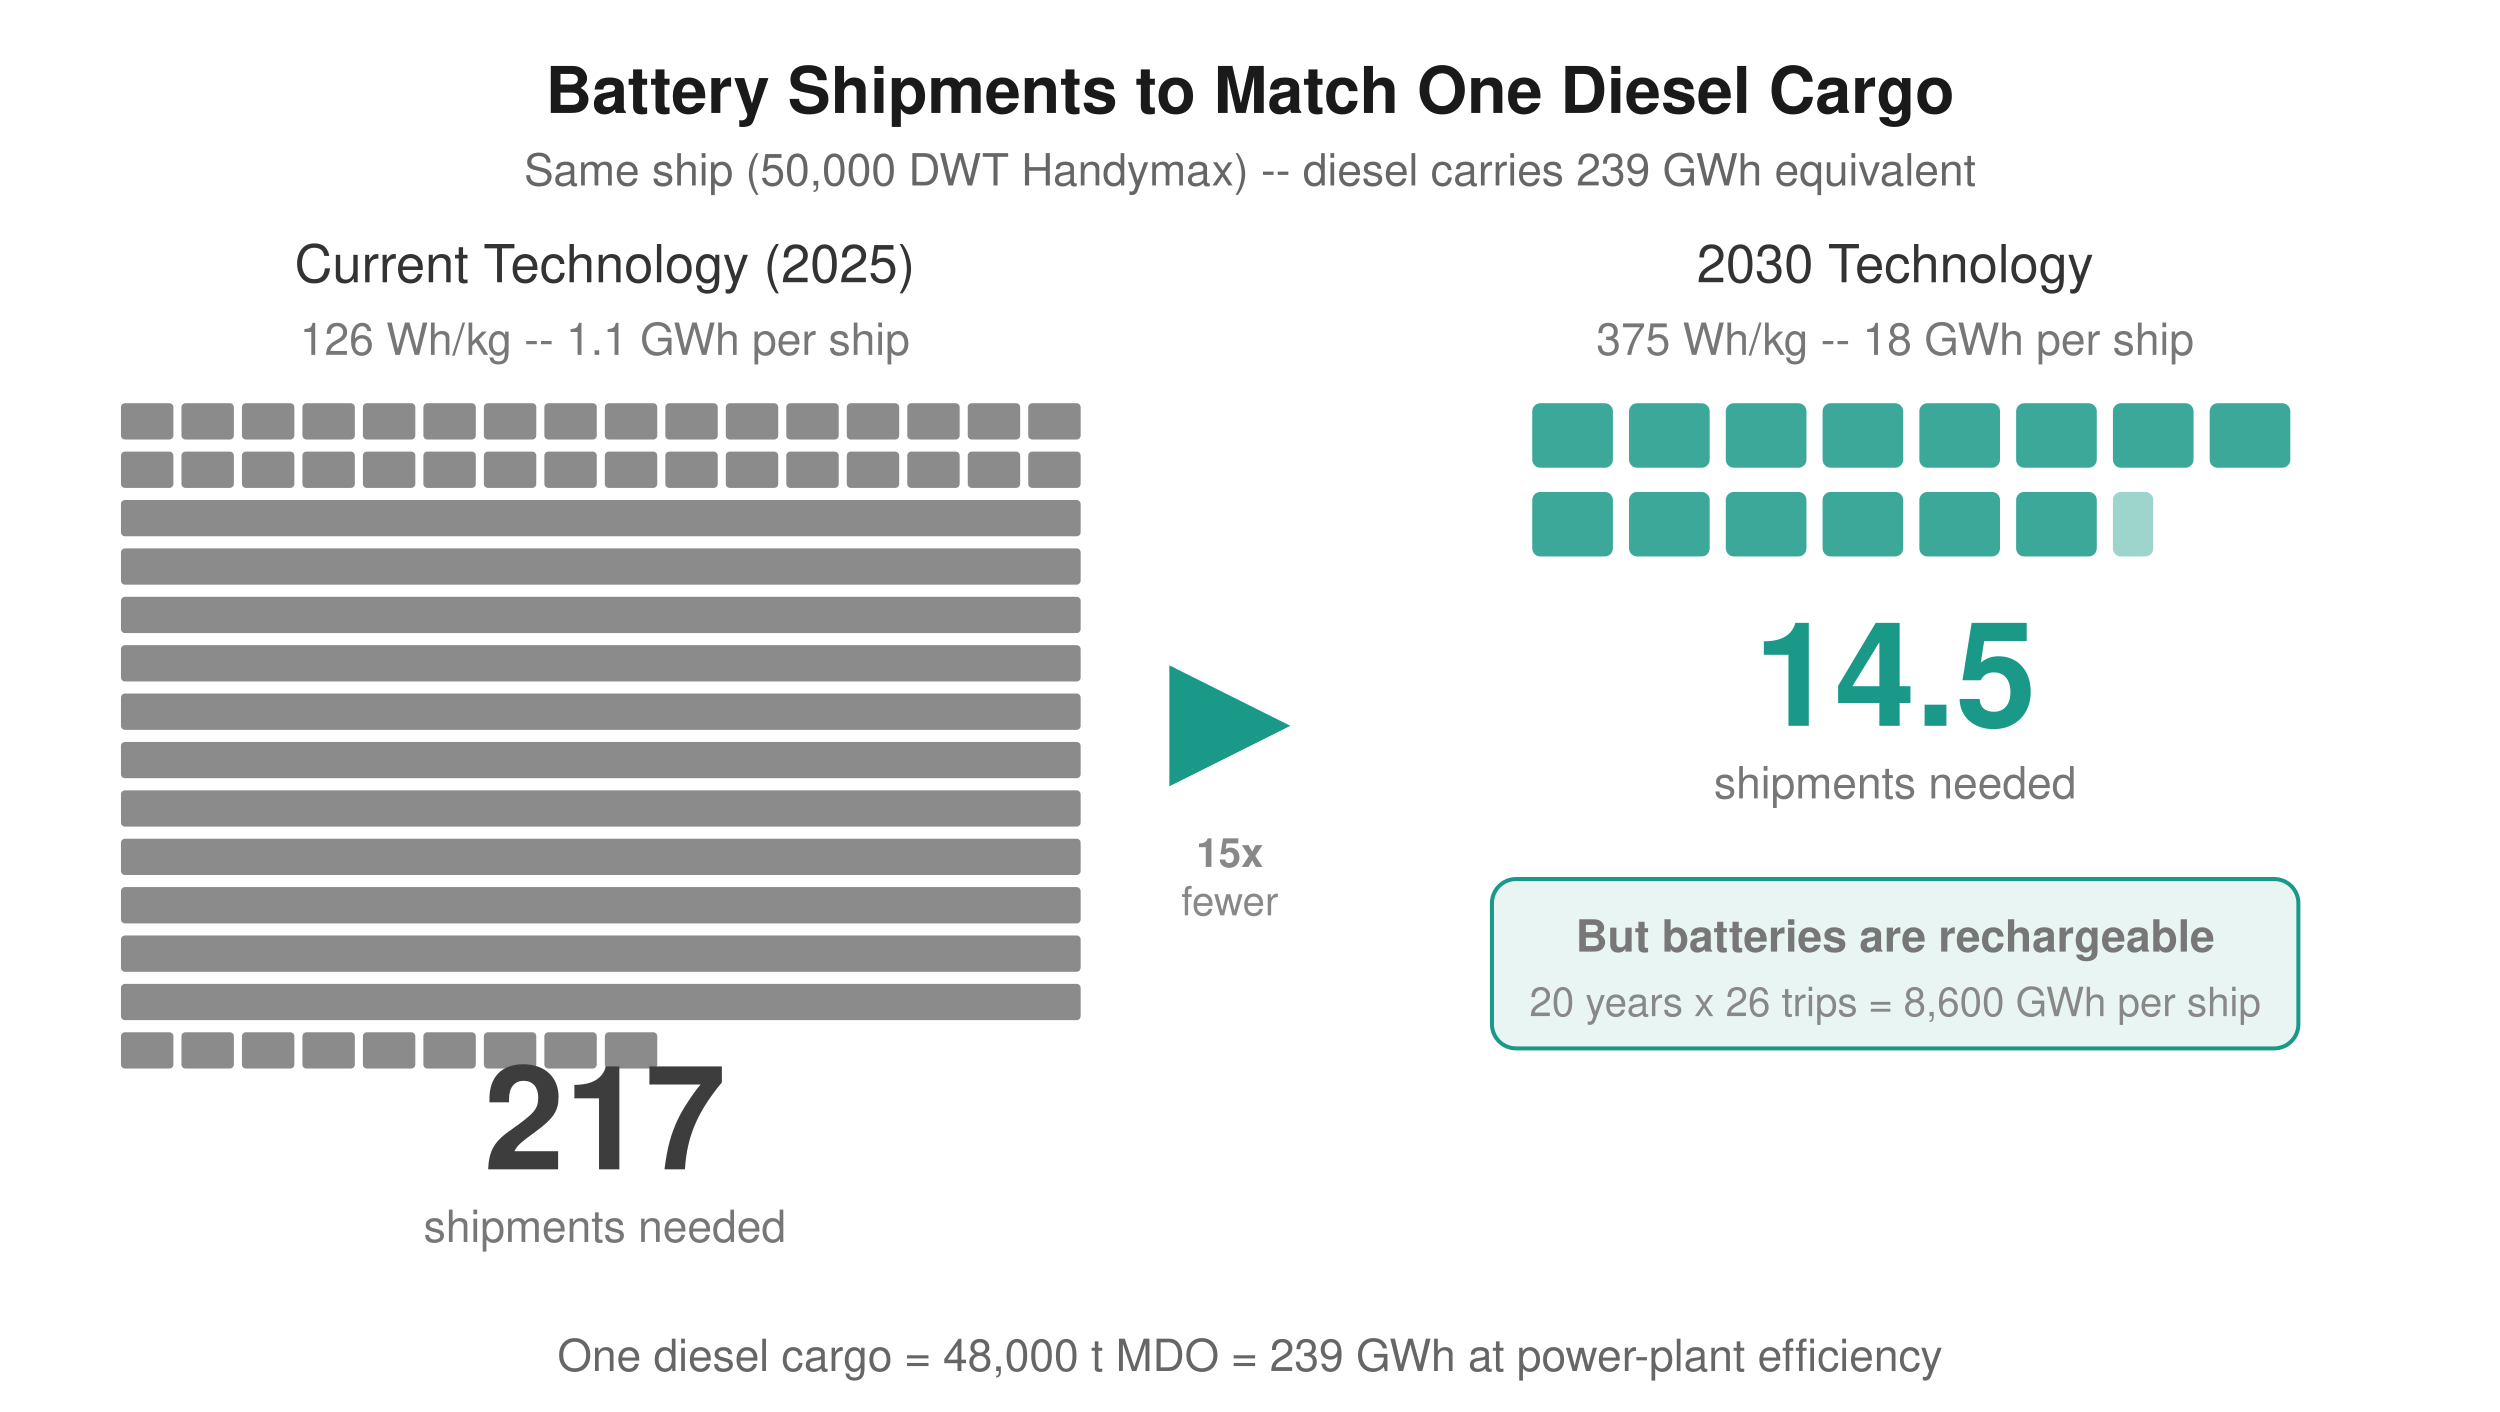
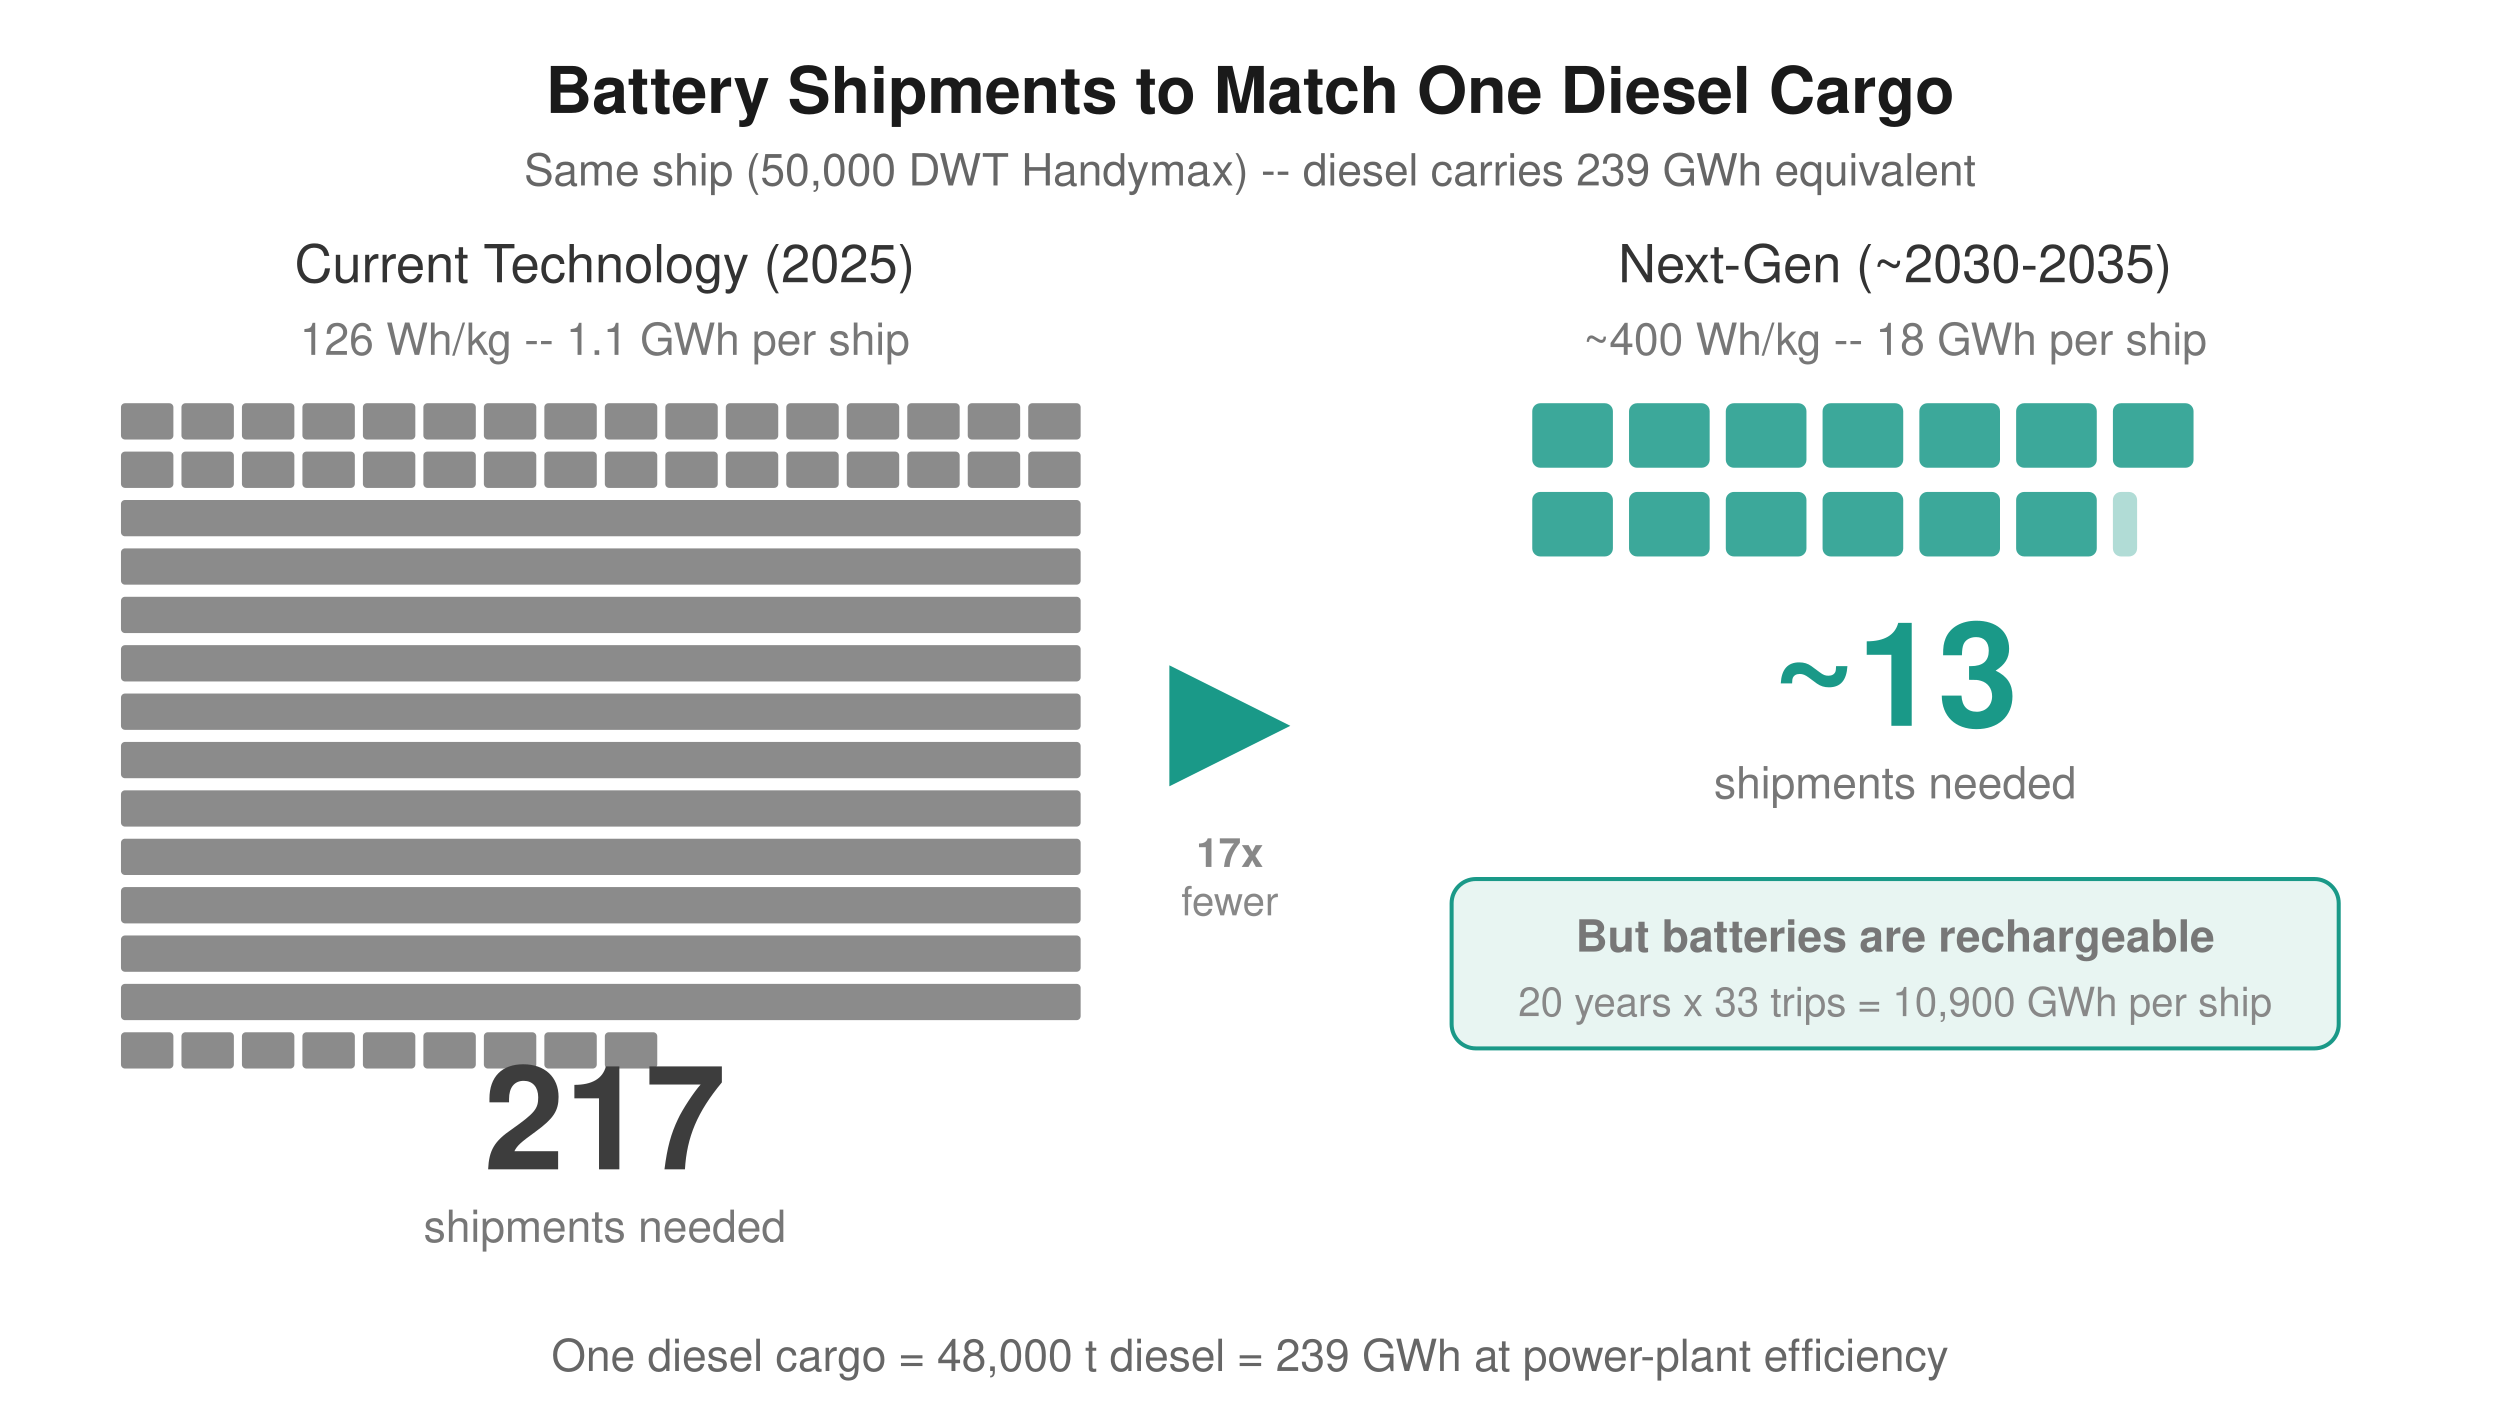
<svg xmlns="http://www.w3.org/2000/svg" viewBox="0 0 620 350">
  <style>
    text { font-family: -apple-system, 'Segoe UI', Helvetica, Arial, sans-serif; }
    .title { font-size: 16px; font-weight: 600; fill: #1a1a1a; }
    .subtitle { font-size: 11px; fill: #666; }
    .big-num { font-size: 36px; font-weight: 700; }
    .label { font-size: 13px; fill: #333; font-weight: 500; }
    .sublabel { font-size: 11px; fill: #777; }
    .note { font-size: 10px; fill: #888; }
    .arrow { fill: #1a9988; }
  </style>
  <text x="310" y="28" text-anchor="middle" class="title">Battery Shipments to Match One Diesel Cargo</text>
  <text x="310" y="46" text-anchor="middle" class="subtitle">Same ship (50,000 DWT Handymax) -- diesel carries 239 GWh equivalent</text>
  <g transform="translate(30, 70)">
    <text x="120" y="0" text-anchor="middle" class="label">Current Technology (2025)</text>
    <text x="120" y="18" text-anchor="middle" class="sublabel">126 Wh/kg -- 1.1 GWh per ship</text>
    <g transform="translate(0, 30)">
      <g fill="#3d3d3d" opacity="0.6">
        <rect x="0" y="0" width="13" height="9" rx="1" />
        <rect x="15" y="0" width="13" height="9" rx="1" />
        <rect x="30" y="0" width="13" height="9" rx="1" />
        <rect x="45" y="0" width="13" height="9" rx="1" />
        <rect x="60" y="0" width="13" height="9" rx="1" />
        <rect x="75" y="0" width="13" height="9" rx="1" />
        <rect x="90" y="0" width="13" height="9" rx="1" />
        <rect x="105" y="0" width="13" height="9" rx="1" />
        <rect x="120" y="0" width="13" height="9" rx="1" />
        <rect x="135" y="0" width="13" height="9" rx="1" />
        <rect x="150" y="0" width="13" height="9" rx="1" />
        <rect x="165" y="0" width="13" height="9" rx="1" />
        <rect x="180" y="0" width="13" height="9" rx="1" />
        <rect x="195" y="0" width="13" height="9" rx="1" />
        <rect x="210" y="0" width="13" height="9" rx="1" />
        <rect x="225" y="0" width="13" height="9" rx="1" />
        <rect x="0" y="12" width="13" height="9" rx="1" />
        <rect x="15" y="12" width="13" height="9" rx="1" />
        <rect x="30" y="12" width="13" height="9" rx="1" />
        <rect x="45" y="12" width="13" height="9" rx="1" />
        <rect x="60" y="12" width="13" height="9" rx="1" />
        <rect x="75" y="12" width="13" height="9" rx="1" />
        <rect x="90" y="12" width="13" height="9" rx="1" />
        <rect x="105" y="12" width="13" height="9" rx="1" />
        <rect x="120" y="12" width="13" height="9" rx="1" />
        <rect x="135" y="12" width="13" height="9" rx="1" />
        <rect x="150" y="12" width="13" height="9" rx="1" />
        <rect x="165" y="12" width="13" height="9" rx="1" />
        <rect x="180" y="12" width="13" height="9" rx="1" />
        <rect x="195" y="12" width="13" height="9" rx="1" />
        <rect x="210" y="12" width="13" height="9" rx="1" />
        <rect x="225" y="12" width="13" height="9" rx="1" />
        <rect x="0" y="24" width="238" height="9" rx="1" />
        <rect x="0" y="36" width="238" height="9" rx="1" />
        <rect x="0" y="48" width="238" height="9" rx="1" />
        <rect x="0" y="60" width="238" height="9" rx="1" />
        <rect x="0" y="72" width="238" height="9" rx="1" />
        <rect x="0" y="84" width="238" height="9" rx="1" />
        <rect x="0" y="96" width="238" height="9" rx="1" />
        <rect x="0" y="108" width="238" height="9" rx="1" />
        <rect x="0" y="120" width="238" height="9" rx="1" />
        <rect x="0" y="132" width="238" height="9" rx="1" />
        <rect x="0" y="144" width="238" height="9" rx="1" />
        <rect x="0" y="156" width="13" height="9" rx="1" />
        <rect x="15" y="156" width="13" height="9" rx="1" />
        <rect x="30" y="156" width="13" height="9" rx="1" />
        <rect x="45" y="156" width="13" height="9" rx="1" />
        <rect x="60" y="156" width="13" height="9" rx="1" />
        <rect x="75" y="156" width="13" height="9" rx="1" />
        <rect x="90" y="156" width="13" height="9" rx="1" />
        <rect x="105" y="156" width="13" height="9" rx="1" />
        <rect x="120" y="156" width="13" height="9" rx="1" />
      </g>
    </g>
    <text x="120" y="220" text-anchor="middle" class="big-num" fill="#3d3d3d">217</text>
    <text x="120" y="238" text-anchor="middle" class="sublabel">shipments needed</text>
  </g>
  <g transform="translate(290, 165)">
    <polygon points="0,0 30,15 0,30" class="arrow" />
-     <text x="15" y="50" text-anchor="middle" class="note" fill="#1a9988" font-weight="600">15x</text>
+     <text x="15" y="50" text-anchor="middle" class="note" fill="#1a9988" font-weight="600">17x</text>
    <text x="15" y="62" text-anchor="middle" class="note" fill="#1a9988">fewer</text>
  </g>
  <g transform="translate(350, 70)">
-     <text x="120" y="0" text-anchor="middle" class="label">2030 Technology</text>
-     <text x="120" y="18" text-anchor="middle" class="sublabel">375 Wh/kg -- 18 GWh per ship</text>
+     <text x="120" y="0" text-anchor="middle" class="label">Next-Gen (~2030-2035)</text>
+     <text x="120" y="18" text-anchor="middle" class="sublabel">~400 Wh/kg -- 18 GWh per ship</text>
    <g transform="translate(30, 30)" fill="#1a9988" opacity="0.85">
      <rect x="0" y="0" width="20" height="16" rx="2" />
      <rect x="24" y="0" width="20" height="16" rx="2" />
      <rect x="48" y="0" width="20" height="16" rx="2" />
      <rect x="72" y="0" width="20" height="16" rx="2" />
      <rect x="96" y="0" width="20" height="16" rx="2" />
      <rect x="120" y="0" width="20" height="16" rx="2" />
      <rect x="144" y="0" width="20" height="16" rx="2" />
-       <rect x="168" y="0" width="20" height="16" rx="2" />
      <rect x="0" y="22" width="20" height="16" rx="2" />
      <rect x="24" y="22" width="20" height="16" rx="2" />
      <rect x="48" y="22" width="20" height="16" rx="2" />
      <rect x="72" y="22" width="20" height="16" rx="2" />
      <rect x="96" y="22" width="20" height="16" rx="2" />
      <rect x="120" y="22" width="20" height="16" rx="2" />
-       <rect x="144" y="22" width="10" height="16" rx="2" opacity="0.5" />
+       <rect x="144" y="22" width="6" height="16" rx="2" opacity="0.4" />
    </g>
-     <text x="120" y="110" text-anchor="middle" class="big-num" fill="#1a9988">14.5</text>
+     <text x="120" y="110" text-anchor="middle" class="big-num" fill="#1a9988">~13</text>
    <text x="120" y="128" text-anchor="middle" class="sublabel">shipments needed</text>
-     <rect x="20" y="148" width="200" height="42" rx="6" fill="#e8f5f2" stroke="#1a9988" stroke-width="1" />
+     <rect x="10" y="148" width="220" height="42" rx="6" fill="#e8f5f2" stroke="#1a9988" stroke-width="1" />
    <text x="120" y="166" text-anchor="middle" class="sublabel" fill="#1a9988" font-weight="600">But batteries are rechargeable</text>
-     <text x="120" y="182" text-anchor="middle" class="note" fill="#1a9988">20 years x 26 trips = 8,600 GWh per ship</text>
+     <text x="120" y="182" text-anchor="middle" class="note" fill="#1a9988">20 years x 33 trips = 10,900 GWh per ship</text>
  </g>
-   <text x="310" y="340" text-anchor="middle" class="subtitle">One diesel cargo = 48,000 t MDO = 239 GWh at power-plant efficiency</text>
+   <text x="310" y="340" text-anchor="middle" class="subtitle">One diesel cargo = 48,000 t diesel = 239 GWh at power-plant efficiency</text>
</svg>
